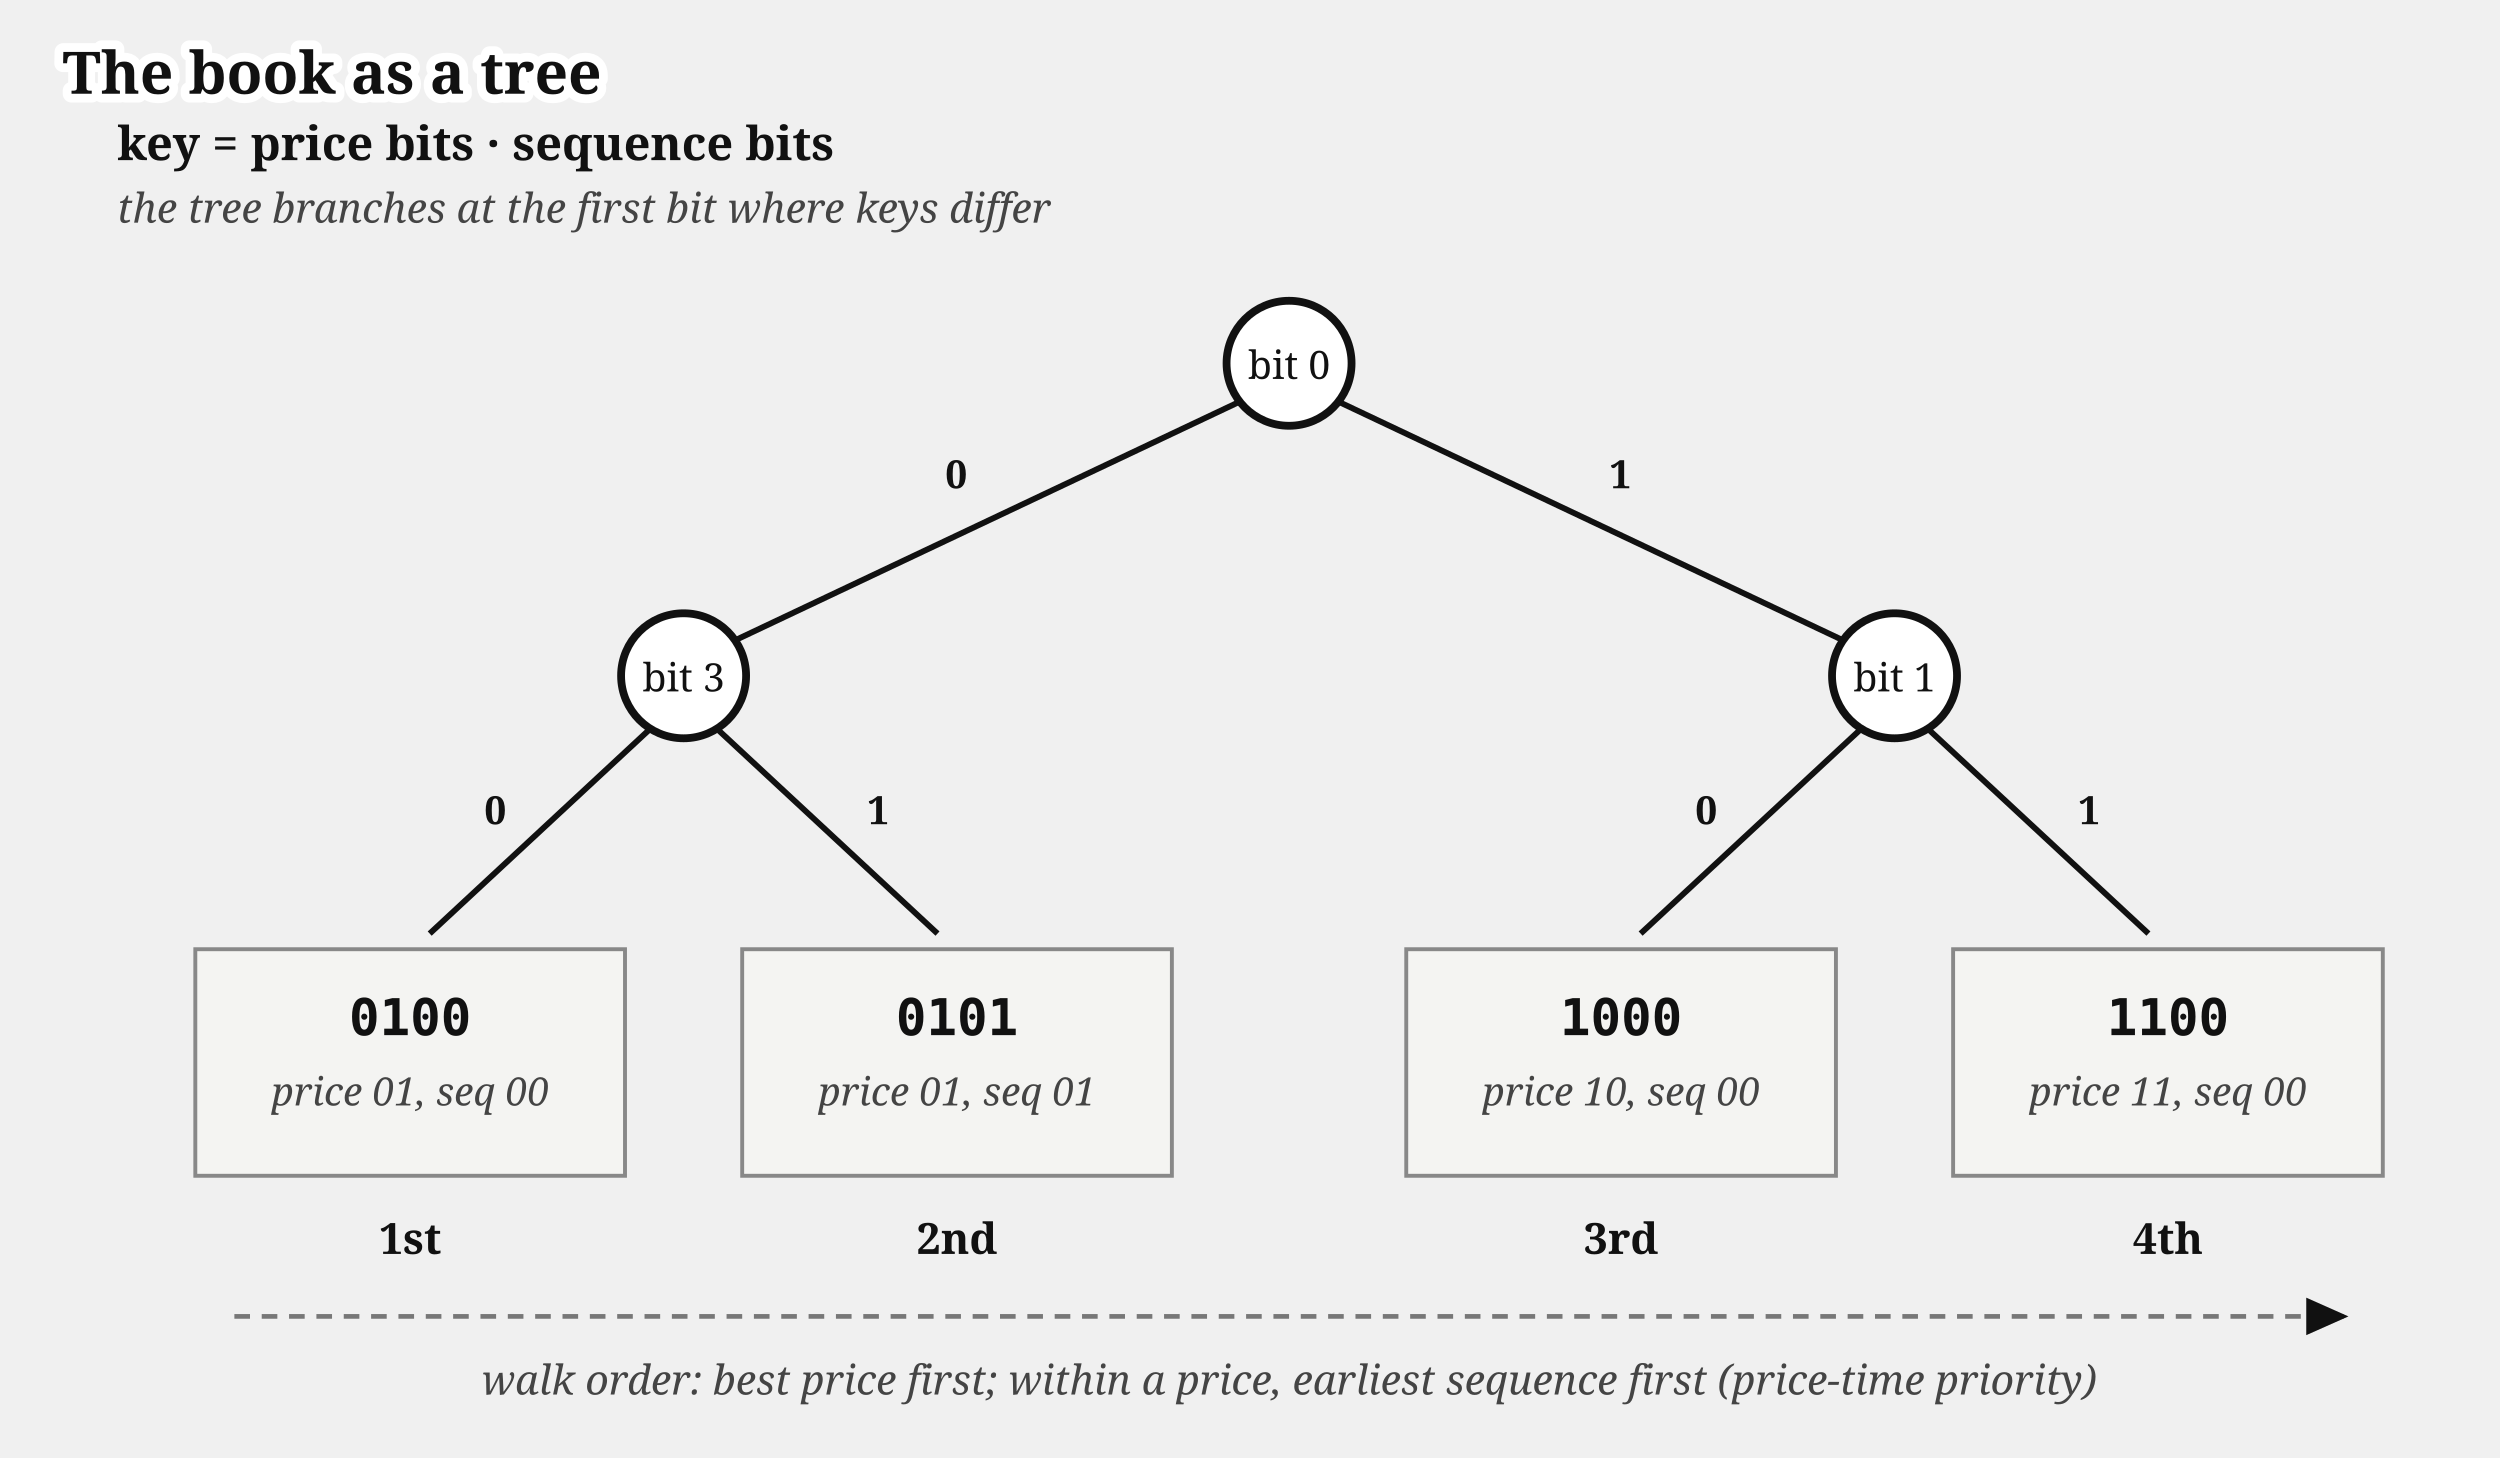
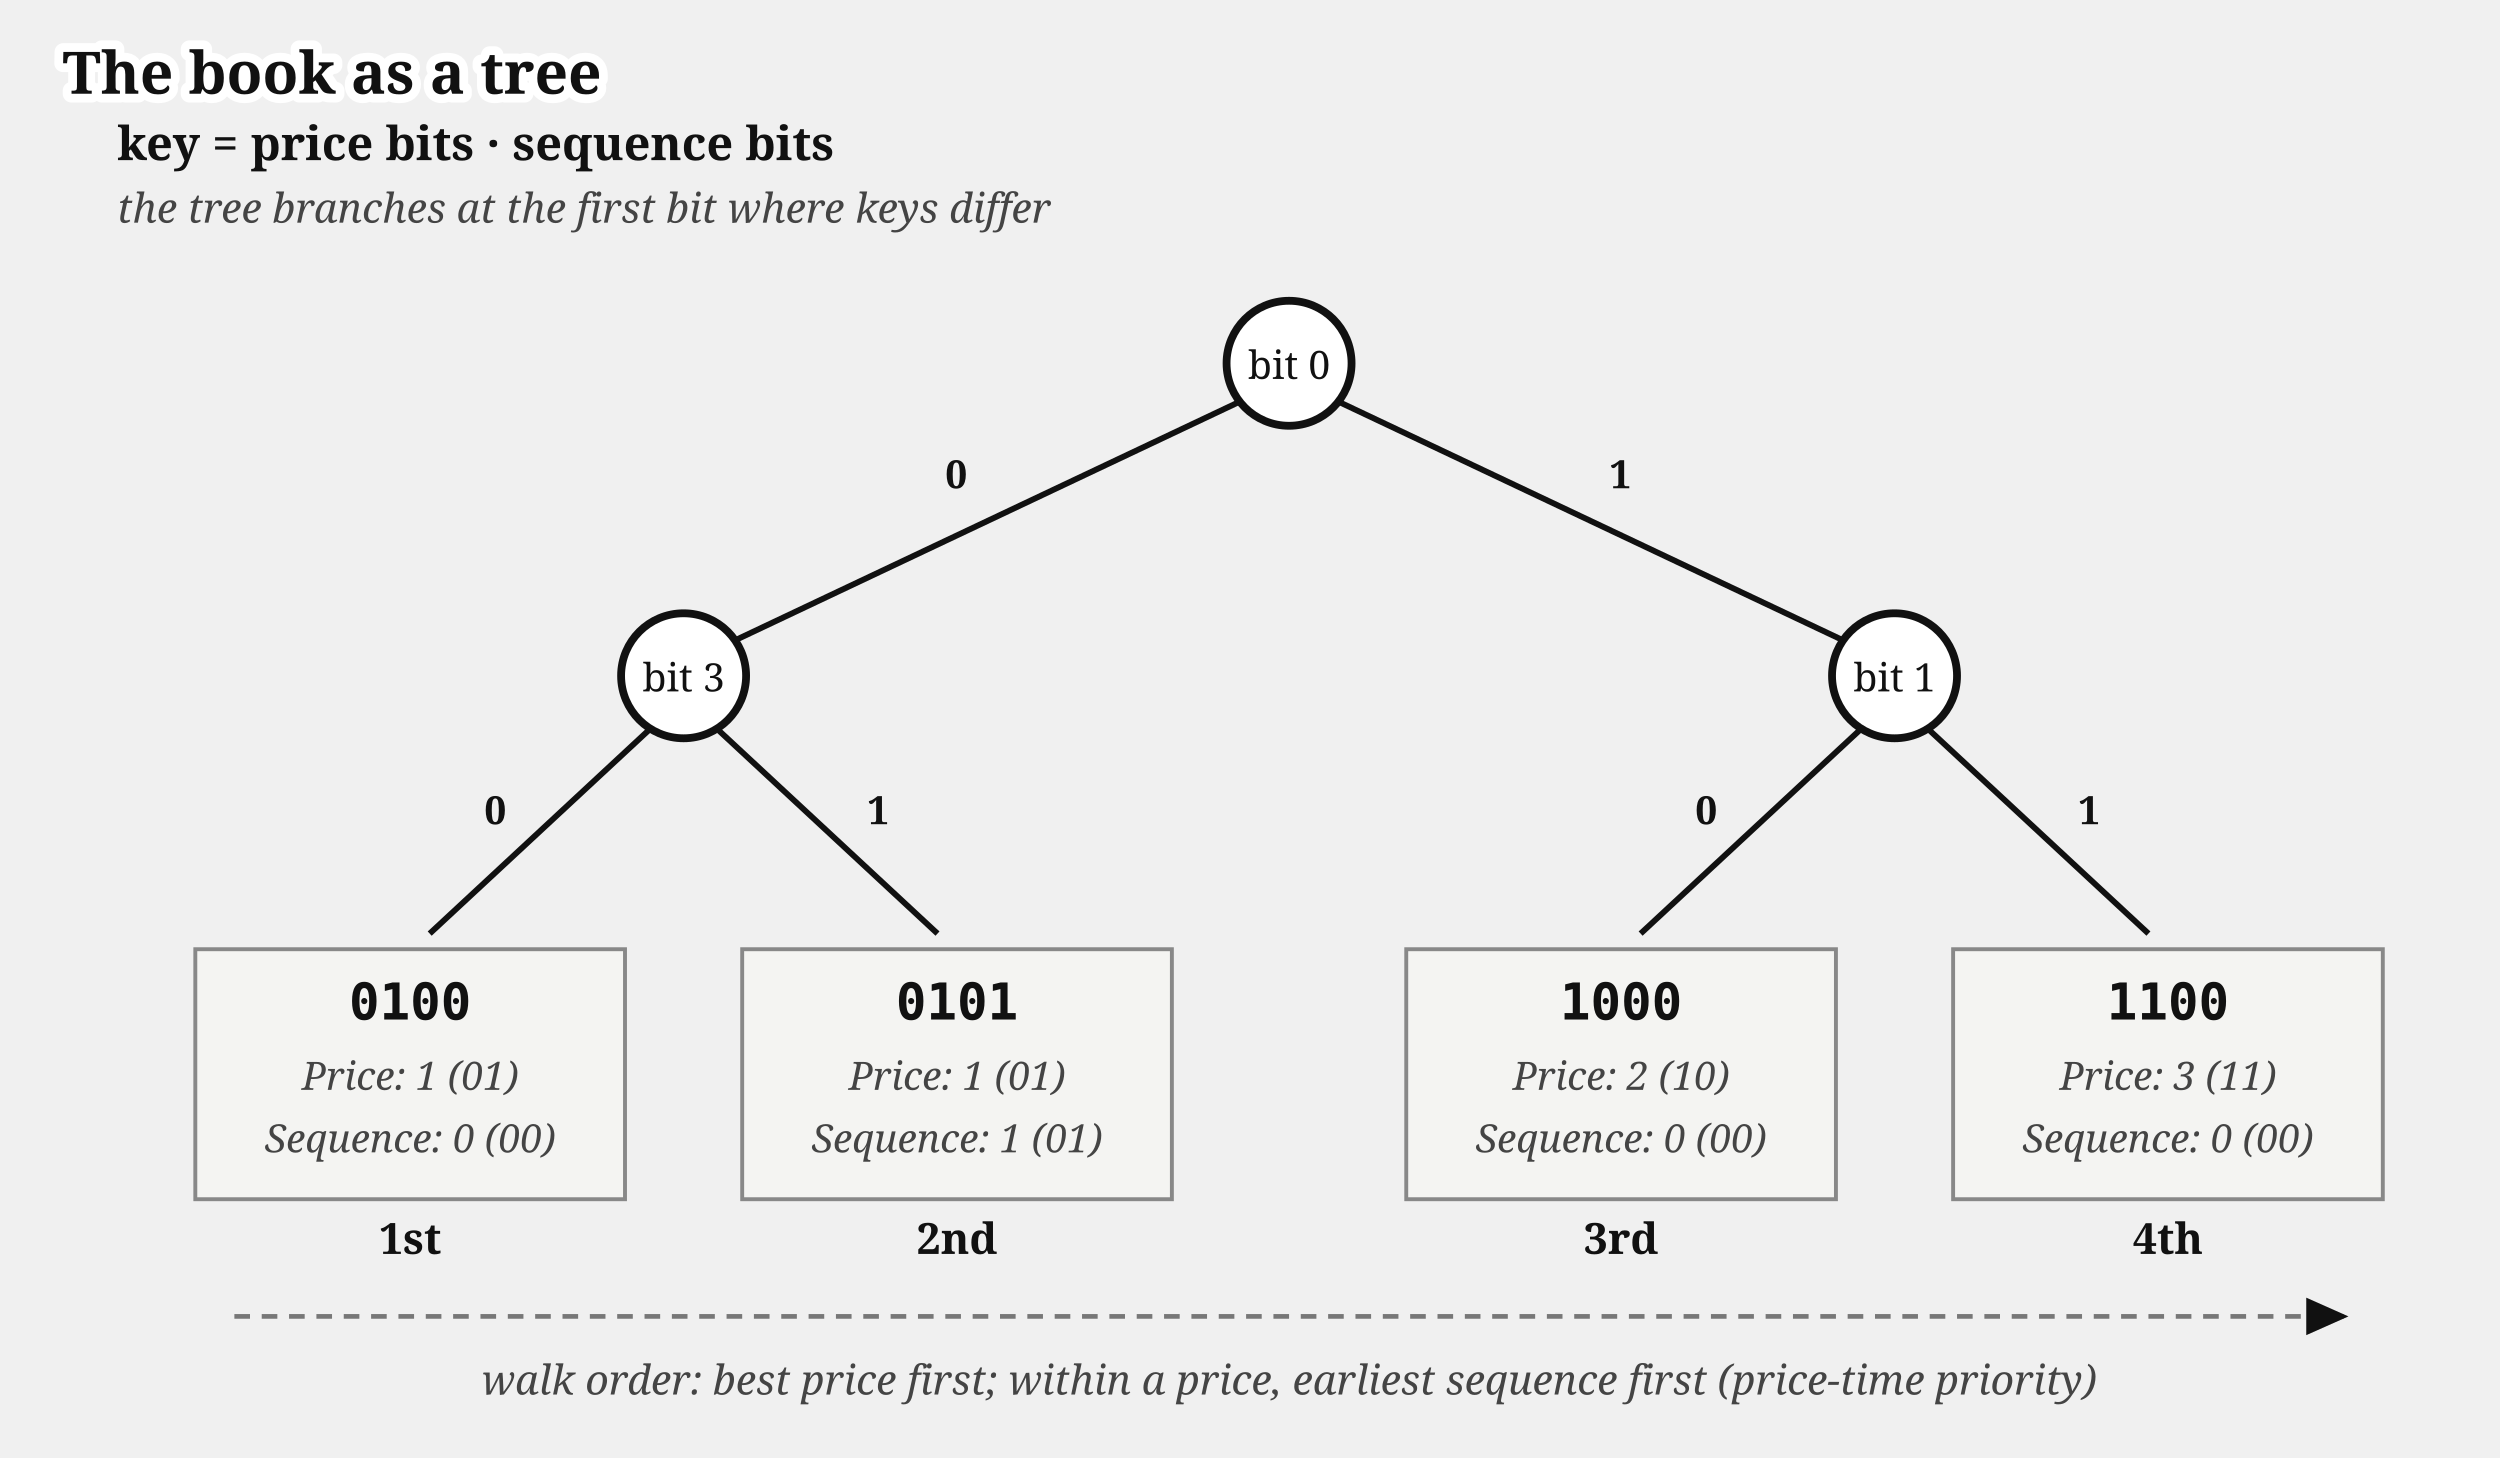
<svg xmlns="http://www.w3.org/2000/svg" viewBox="0 0 640 373" font-family="Gelasio, Georgia, serif" fill="#111">
  <text stroke="#fff" stroke-width="4.5" paint-order="stroke" stroke-linejoin="round" x="16" y="24" font-size="15" font-weight="bold">The book as a tree</text>
  <g transform="translate(0,13)">
    <defs>
      <marker id="order-book-critbit-arr" markerWidth="9" markerHeight="8" refX="8" refY="4" orient="auto">
        <path d="M0,0 L9,4 L0,8 z" fill="#111" />
      </marker>
    </defs>
    <text x="30" y="28" font-size="12" font-weight="bold">key = price bits · sequence bits</text>
    <text x="30" y="44" font-size="10.5" font-style="italic" fill="#444">the tree branches at the first bit where keys differ</text>
    <circle cx="330" cy="80" r="16" fill="#fff" stroke="#111" stroke-width="2" />
    <text x="330" y="84" font-size="10" text-anchor="middle">bit 0</text>
    <circle cx="175" cy="160" r="16" fill="#fff" stroke="#111" stroke-width="2" />
    <text x="175" y="164" font-size="10" text-anchor="middle">bit 3</text>
    <circle cx="485" cy="160" r="16" fill="#fff" stroke="#111" stroke-width="2" />
    <text x="485" y="164" font-size="10" text-anchor="middle">bit 1</text>
    <line x1="317" y1="90" x2="188" y2="151" stroke="#111" stroke-width="1.5" />
    <text x="242" y="112" font-size="10" font-weight="bold">0</text>
    <line x1="343" y1="90" x2="472" y2="151" stroke="#111" stroke-width="1.5" />
    <text x="412" y="112" font-size="10" font-weight="bold">1</text>
    <line x1="166" y1="174" x2="110" y2="226" stroke="#111" stroke-width="1.5" />
    <text x="124" y="198" font-size="10" font-weight="bold">0</text>
    <line x1="184" y1="174" x2="240" y2="226" stroke="#111" stroke-width="1.5" />
    <text x="222" y="198" font-size="10" font-weight="bold">1</text>
    <line x1="476" y1="174" x2="420" y2="226" stroke="#111" stroke-width="1.5" />
    <text x="434" y="198" font-size="10" font-weight="bold">0</text>
    <line x1="494" y1="174" x2="550" y2="226" stroke="#111" stroke-width="1.5" />
    <text x="532" y="198" font-size="10" font-weight="bold">1</text>
-     <rect x="50" y="230" width="110" height="58" fill="#f4f4f2" stroke="#888" stroke-width="1" />
-     <text x="105" y="252" font-size="13" font-weight="bold" text-anchor="middle" font-family="'DejaVu Sans Mono', Menlo, monospace">0100</text>
-     <text x="105" y="270" font-size="10" font-style="italic" fill="#444" text-anchor="middle">price 01, seq 00</text>
-     <rect x="190" y="230" width="110" height="58" fill="#f4f4f2" stroke="#888" stroke-width="1" />
-     <text x="245" y="252" font-size="13" font-weight="bold" text-anchor="middle" font-family="'DejaVu Sans Mono', Menlo, monospace">0101</text>
-     <text x="245" y="270" font-size="10" font-style="italic" fill="#444" text-anchor="middle">price 01, seq 01</text>
-     <rect x="360" y="230" width="110" height="58" fill="#f4f4f2" stroke="#888" stroke-width="1" />
-     <text x="415" y="252" font-size="13" font-weight="bold" text-anchor="middle" font-family="'DejaVu Sans Mono', Menlo, monospace">1000</text>
-     <text x="415" y="270" font-size="10" font-style="italic" fill="#444" text-anchor="middle">price 10, seq 00</text>
-     <rect x="500" y="230" width="110" height="58" fill="#f4f4f2" stroke="#888" stroke-width="1" />
-     <text x="555" y="252" font-size="13" font-weight="bold" text-anchor="middle" font-family="'DejaVu Sans Mono', Menlo, monospace">1100</text>
-     <text x="555" y="270" font-size="10" font-style="italic" fill="#444" text-anchor="middle">price 11, seq 00</text>
+     <rect x="50" y="230" width="110" height="64" fill="#f4f4f2" stroke="#888" stroke-width="1" />
+     <text x="105" y="248" font-size="13" font-weight="bold" text-anchor="middle" font-family="'DejaVu Sans Mono', Menlo, monospace">0100</text>
+     <text x="105" y="266" font-size="10" font-style="italic" fill="#444" text-anchor="middle">Price: 1 (01)</text>
+     <text x="105" y="282" font-size="10" font-style="italic" fill="#444" text-anchor="middle">Sequence: 0 (00)</text>
+     <rect x="190" y="230" width="110" height="64" fill="#f4f4f2" stroke="#888" stroke-width="1" />
+     <text x="245" y="248" font-size="13" font-weight="bold" text-anchor="middle" font-family="'DejaVu Sans Mono', Menlo, monospace">0101</text>
+     <text x="245" y="266" font-size="10" font-style="italic" fill="#444" text-anchor="middle">Price: 1 (01)</text>
+     <text x="245" y="282" font-size="10" font-style="italic" fill="#444" text-anchor="middle">Sequence: 1 (01)</text>
+     <rect x="360" y="230" width="110" height="64" fill="#f4f4f2" stroke="#888" stroke-width="1" />
+     <text x="415" y="248" font-size="13" font-weight="bold" text-anchor="middle" font-family="'DejaVu Sans Mono', Menlo, monospace">1000</text>
+     <text x="415" y="266" font-size="10" font-style="italic" fill="#444" text-anchor="middle">Price: 2 (10)</text>
+     <text x="415" y="282" font-size="10" font-style="italic" fill="#444" text-anchor="middle">Sequence: 0 (00)</text>
+     <rect x="500" y="230" width="110" height="64" fill="#f4f4f2" stroke="#888" stroke-width="1" />
+     <text x="555" y="248" font-size="13" font-weight="bold" text-anchor="middle" font-family="'DejaVu Sans Mono', Menlo, monospace">1100</text>
+     <text x="555" y="266" font-size="10" font-style="italic" fill="#444" text-anchor="middle">Price: 3 (11)</text>
+     <text x="555" y="282" font-size="10" font-style="italic" fill="#444" text-anchor="middle">Sequence: 0 (00)</text>
    <text x="105" y="308" font-size="11" font-weight="bold" text-anchor="middle">1st</text>
    <text x="245" y="308" font-size="11" font-weight="bold" text-anchor="middle">2nd</text>
    <text x="415" y="308" font-size="11" font-weight="bold" text-anchor="middle">3rd</text>
    <text x="555" y="308" font-size="11" font-weight="bold" text-anchor="middle">4th</text>
    <path d="M 60,324 L 600,324" fill="none" stroke="#777" stroke-width="1.2" stroke-dasharray="4 3" marker-end="url(#order-book-critbit-arr)" />
    <text x="330" y="344" font-size="10.5" font-style="italic" fill="#444" text-anchor="middle">walk order: best price first; within a price, earliest sequence first (price-time priority)</text>
  </g>
</svg>
